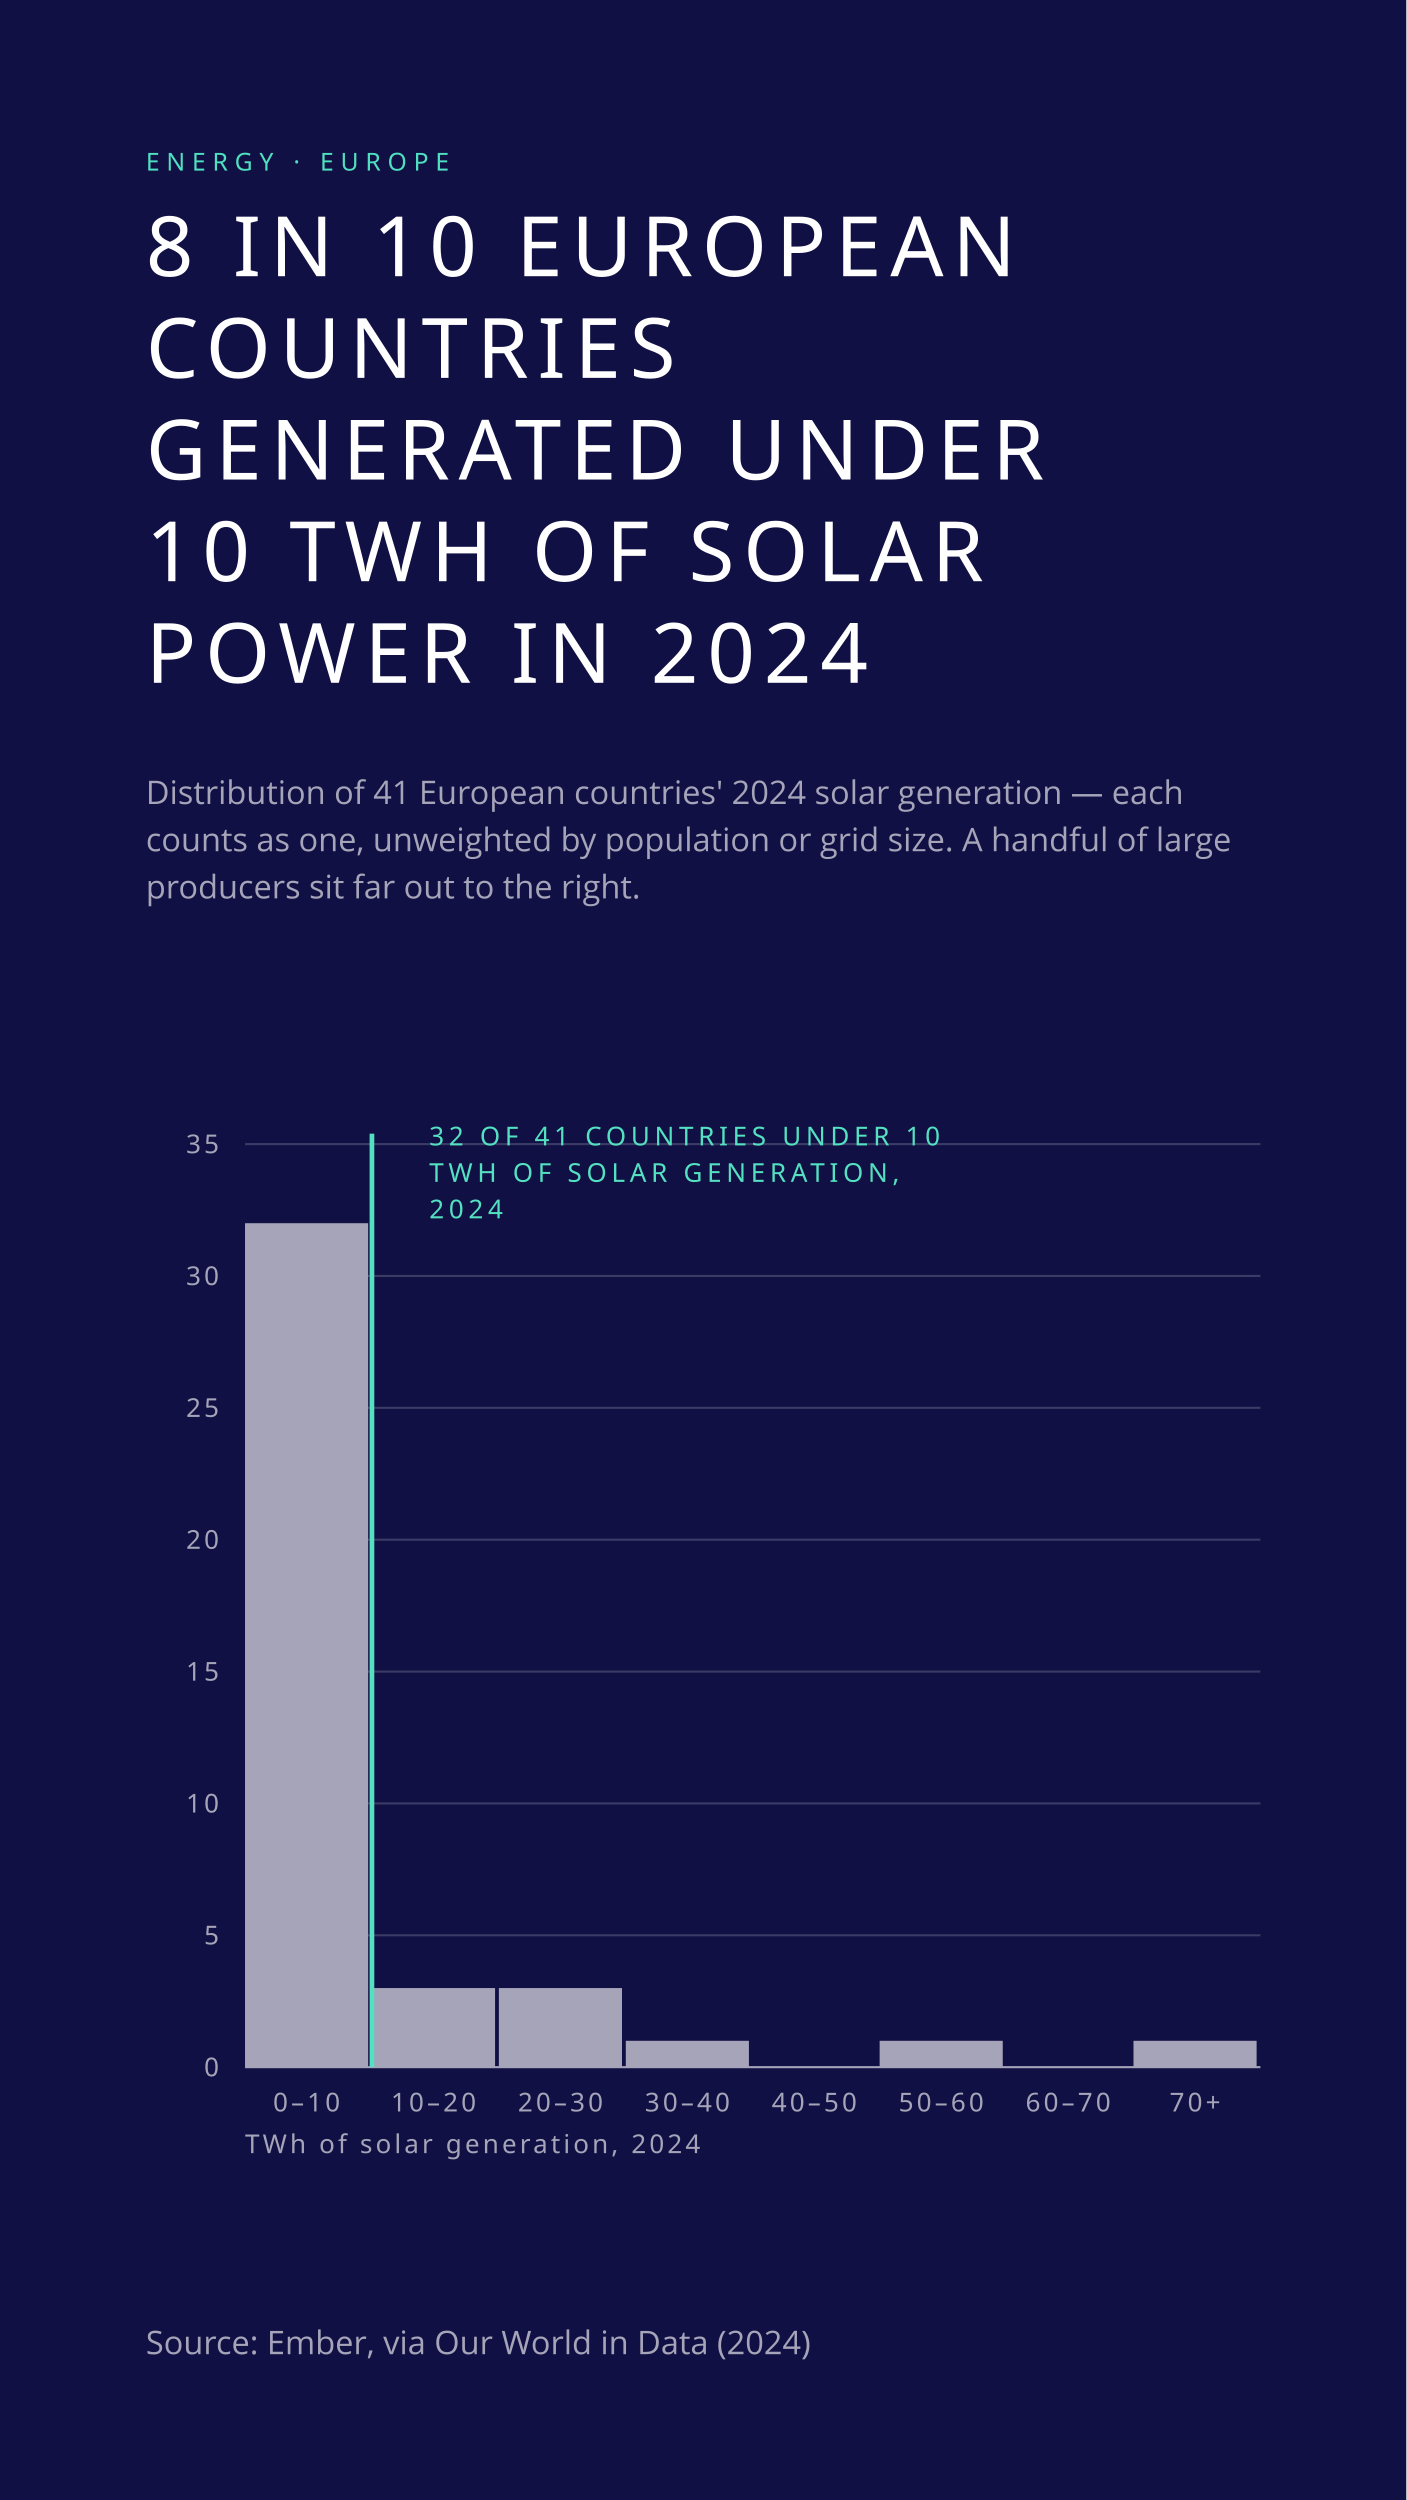
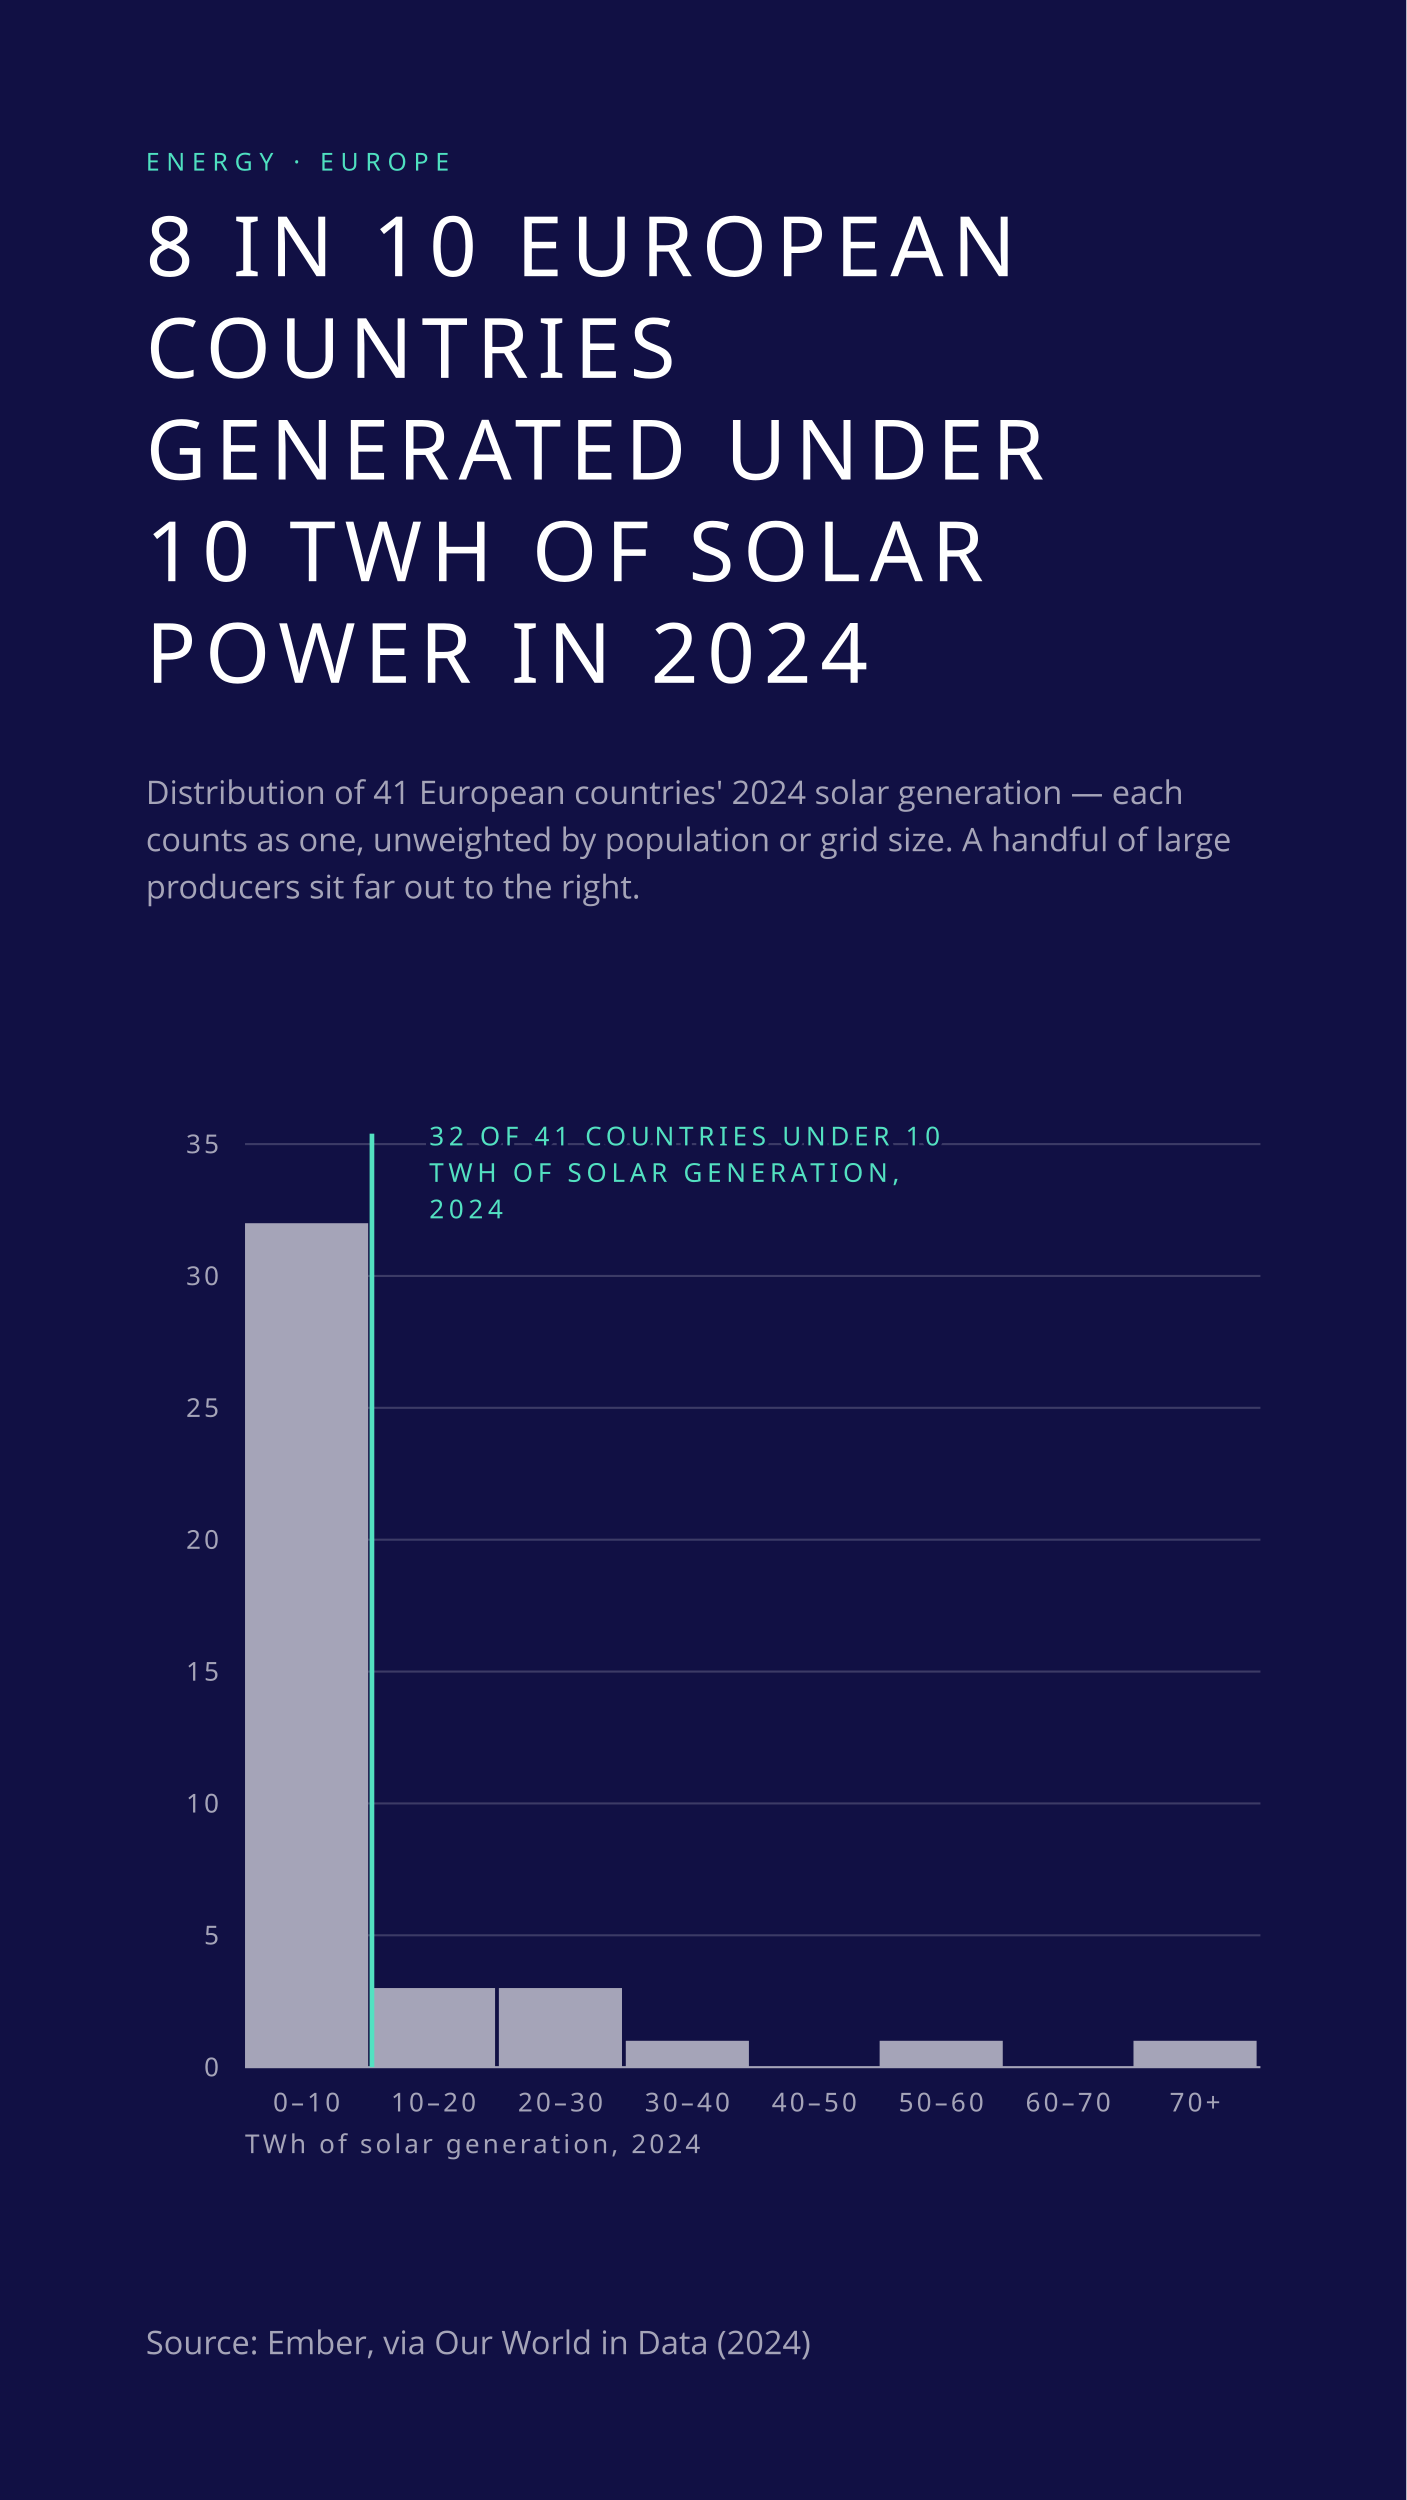
<svg xmlns="http://www.w3.org/2000/svg" width="540" height="960" viewBox="0 0 540 960" role="img" aria-label="Histogram of solar electricity generation across 41 European countries in 2024, in bins of 10 TWh.">
  <rect x="0" y="0" width="540" height="960" fill="#111044" />
  <text x="56" y="65.5" font-family="Montserrat" font-size="9.5" font-weight="500" font-style="normal" letter-spacing="2.6" fill="#4FE0C0">ENERGY · EUROPE</text>
  <text x="56" y="106.05" font-family="Montserrat" font-size="32" font-weight="400" font-style="normal" letter-spacing="3.4" fill="#FFFFFF">8 IN 10 EUROPEAN</text>
  <text x="56" y="145.089" font-family="Montserrat" font-size="32" font-weight="400" font-style="normal" letter-spacing="3.4" fill="#FFFFFF">COUNTRIES</text>
  <text x="56" y="184.128" font-family="Montserrat" font-size="32" font-weight="400" font-style="normal" letter-spacing="3.4" fill="#FFFFFF">GENERATED UNDER</text>
  <text x="56" y="223.168" font-family="Montserrat" font-size="32" font-weight="400" font-style="normal" letter-spacing="3.4" fill="#FFFFFF">10 TWH OF SOLAR</text>
  <text x="56" y="262.207" font-family="Montserrat" font-size="32" font-weight="400" font-style="normal" letter-spacing="3.4" fill="#FFFFFF">POWER IN 2024</text>
  <text x="56" y="308.746" font-family="Open Sans" font-size="12.5" font-weight="400" font-style="normal" letter-spacing="0" fill="#a5a4b8">Distribution of 41 European countries' 2024 solar generation — each</text>
  <text x="56" y="326.872" font-family="Open Sans" font-size="12.5" font-weight="400" font-style="normal" letter-spacing="0" fill="#a5a4b8">counts as one, unweighted by population or grid size. A handful of large</text>
  <text x="56" y="344.998" font-family="Open Sans" font-size="12.5" font-weight="400" font-style="normal" letter-spacing="0" fill="#a5a4b8">producers sit far out to the right.</text>
  <text x="56" y="904" font-family="Open Sans" font-size="12.5" font-weight="400" font-style="normal" letter-spacing="0" fill="#a5a4b8">Source: Ember, via Our World in Data (2024)</text>
  <g>
    <line x1="94.09" x2="484" y1="793.794" y2="793.794" stroke="#a5a4b8" stroke-width="0.8" />
    <text x="84.09" y="797.294" text-anchor="end" font-family="Montserrat" font-size="10" font-weight="400" font-style="normal" letter-spacing="1.2" fill="#a5a4b8">0</text>
  </g>
  <g>
    <line x1="94.09" x2="484" y1="743.156" y2="743.156" stroke="#3c3b66" stroke-width="0.8" />
    <text x="84.09" y="746.656" text-anchor="end" font-family="Montserrat" font-size="10" font-weight="400" font-style="normal" letter-spacing="1.2" fill="#a5a4b8">5</text>
  </g>
  <g>
    <line x1="94.09" x2="484" y1="692.518" y2="692.518" stroke="#3c3b66" stroke-width="0.8" />
    <text x="84.09" y="696.018" text-anchor="end" font-family="Montserrat" font-size="10" font-weight="400" font-style="normal" letter-spacing="1.2" fill="#a5a4b8">10</text>
  </g>
  <g>
    <line x1="94.09" x2="484" y1="641.881" y2="641.881" stroke="#3c3b66" stroke-width="0.8" />
    <text x="84.09" y="645.381" text-anchor="end" font-family="Montserrat" font-size="10" font-weight="400" font-style="normal" letter-spacing="1.2" fill="#a5a4b8">15</text>
  </g>
  <g>
    <line x1="94.09" x2="484" y1="591.243" y2="591.243" stroke="#3c3b66" stroke-width="0.8" />
    <text x="84.09" y="594.743" text-anchor="end" font-family="Montserrat" font-size="10" font-weight="400" font-style="normal" letter-spacing="1.2" fill="#a5a4b8">20</text>
  </g>
  <g>
    <line x1="94.09" x2="484" y1="540.605" y2="540.605" stroke="#3c3b66" stroke-width="0.8" />
    <text x="84.09" y="544.105" text-anchor="end" font-family="Montserrat" font-size="10" font-weight="400" font-style="normal" letter-spacing="1.2" fill="#a5a4b8">25</text>
  </g>
  <g>
    <line x1="94.09" x2="484" y1="489.968" y2="489.968" stroke="#3c3b66" stroke-width="0.8" />
    <text x="84.09" y="493.468" text-anchor="end" font-family="Montserrat" font-size="10" font-weight="400" font-style="normal" letter-spacing="1.2" fill="#a5a4b8">30</text>
  </g>
  <g>
    <line x1="94.09" x2="484" y1="439.33" y2="439.33" stroke="#3c3b66" stroke-width="0.8" />
    <text x="84.09" y="442.83" text-anchor="end" font-family="Montserrat" font-size="10" font-weight="400" font-style="normal" letter-spacing="1.2" fill="#a5a4b8">35</text>
  </g>
  <rect x="94.09" y="469.713" width="47.277" height="324.081" fill="#a5a4b8" />
  <rect x="142.829" y="763.411" width="47.277" height="30.383" fill="#a5a4b8" />
  <rect x="191.567" y="763.411" width="47.277" height="30.383" fill="#a5a4b8" />
  <rect x="240.306" y="783.666" width="47.277" height="10.128" fill="#a5a4b8" />
  <rect x="289.045" y="793.794" width="47.277" height="0" fill="#a5a4b8" />
  <rect x="337.784" y="783.666" width="47.277" height="10.128" fill="#a5a4b8" />
  <rect x="386.522" y="793.794" width="47.277" height="0" fill="#a5a4b8" />
  <rect x="435.261" y="783.666" width="47.277" height="10.128" fill="#a5a4b8" />
  <text x="117.728" y="810.794" text-anchor="middle" font-family="Montserrat" font-size="10" font-weight="400" font-style="normal" letter-spacing="1.2" fill="#a5a4b8">0–10</text>
  <text x="166.467" y="810.794" text-anchor="middle" font-family="Montserrat" font-size="10" font-weight="400" font-style="normal" letter-spacing="1.2" fill="#a5a4b8">10–20</text>
  <text x="215.206" y="810.794" text-anchor="middle" font-family="Montserrat" font-size="10" font-weight="400" font-style="normal" letter-spacing="1.2" fill="#a5a4b8">20–30</text>
  <text x="263.945" y="810.794" text-anchor="middle" font-family="Montserrat" font-size="10" font-weight="400" font-style="normal" letter-spacing="1.2" fill="#a5a4b8">30–40</text>
  <text x="312.683" y="810.794" text-anchor="middle" font-family="Montserrat" font-size="10" font-weight="400" font-style="normal" letter-spacing="1.2" fill="#a5a4b8">40–50</text>
  <text x="361.422" y="810.794" text-anchor="middle" font-family="Montserrat" font-size="10" font-weight="400" font-style="normal" letter-spacing="1.2" fill="#a5a4b8">50–60</text>
  <text x="410.161" y="810.794" text-anchor="middle" font-family="Montserrat" font-size="10" font-weight="400" font-style="normal" letter-spacing="1.2" fill="#a5a4b8">60–70</text>
  <text x="458.9" y="810.794" text-anchor="middle" font-family="Montserrat" font-size="10" font-weight="400" font-style="normal" letter-spacing="1.2" fill="#a5a4b8">70+</text>
  <line x1="142.829" x2="142.829" y1="435.33" y2="793.794" stroke="#53e1c1" stroke-width="1.8" />
+   <text x="164.829" y="439.83" fill="none" stroke="#111044" stroke-width="3.4" stroke-linejoin="round" font-family="Montserrat" font-size="10" font-weight="500" font-style="normal" letter-spacing="1.8">32 OF 41 COUNTRIES UNDER 10</text>
+   <text x="164.829" y="453.83" fill="none" stroke="#111044" stroke-width="3.4" stroke-linejoin="round" font-family="Montserrat" font-size="10" font-weight="500" font-style="normal" letter-spacing="1.8">TWH OF SOLAR GENERATION,</text>
+   <text x="164.829" y="467.83" fill="none" stroke="#111044" stroke-width="3.4" stroke-linejoin="round" font-family="Montserrat" font-size="10" font-weight="500" font-style="normal" letter-spacing="1.8">2024</text>
  <text x="164.829" y="439.83" fill="#53e1c1" font-family="Montserrat" font-size="10" font-weight="500" font-style="normal" letter-spacing="1.8">32 OF 41 COUNTRIES UNDER 10</text>
  <text x="164.829" y="453.83" fill="#53e1c1" font-family="Montserrat" font-size="10" font-weight="500" font-style="normal" letter-spacing="1.8">TWH OF SOLAR GENERATION,</text>
  <text x="164.829" y="467.83" fill="#53e1c1" font-family="Montserrat" font-size="10" font-weight="500" font-style="normal" letter-spacing="1.8">2024</text>
  <text x="94.09" y="826.794" font-family="Montserrat" font-size="10" font-weight="400" font-style="normal" letter-spacing="1.2" fill="#a5a4b8">TWh of solar generation, 2024</text>
</svg>
